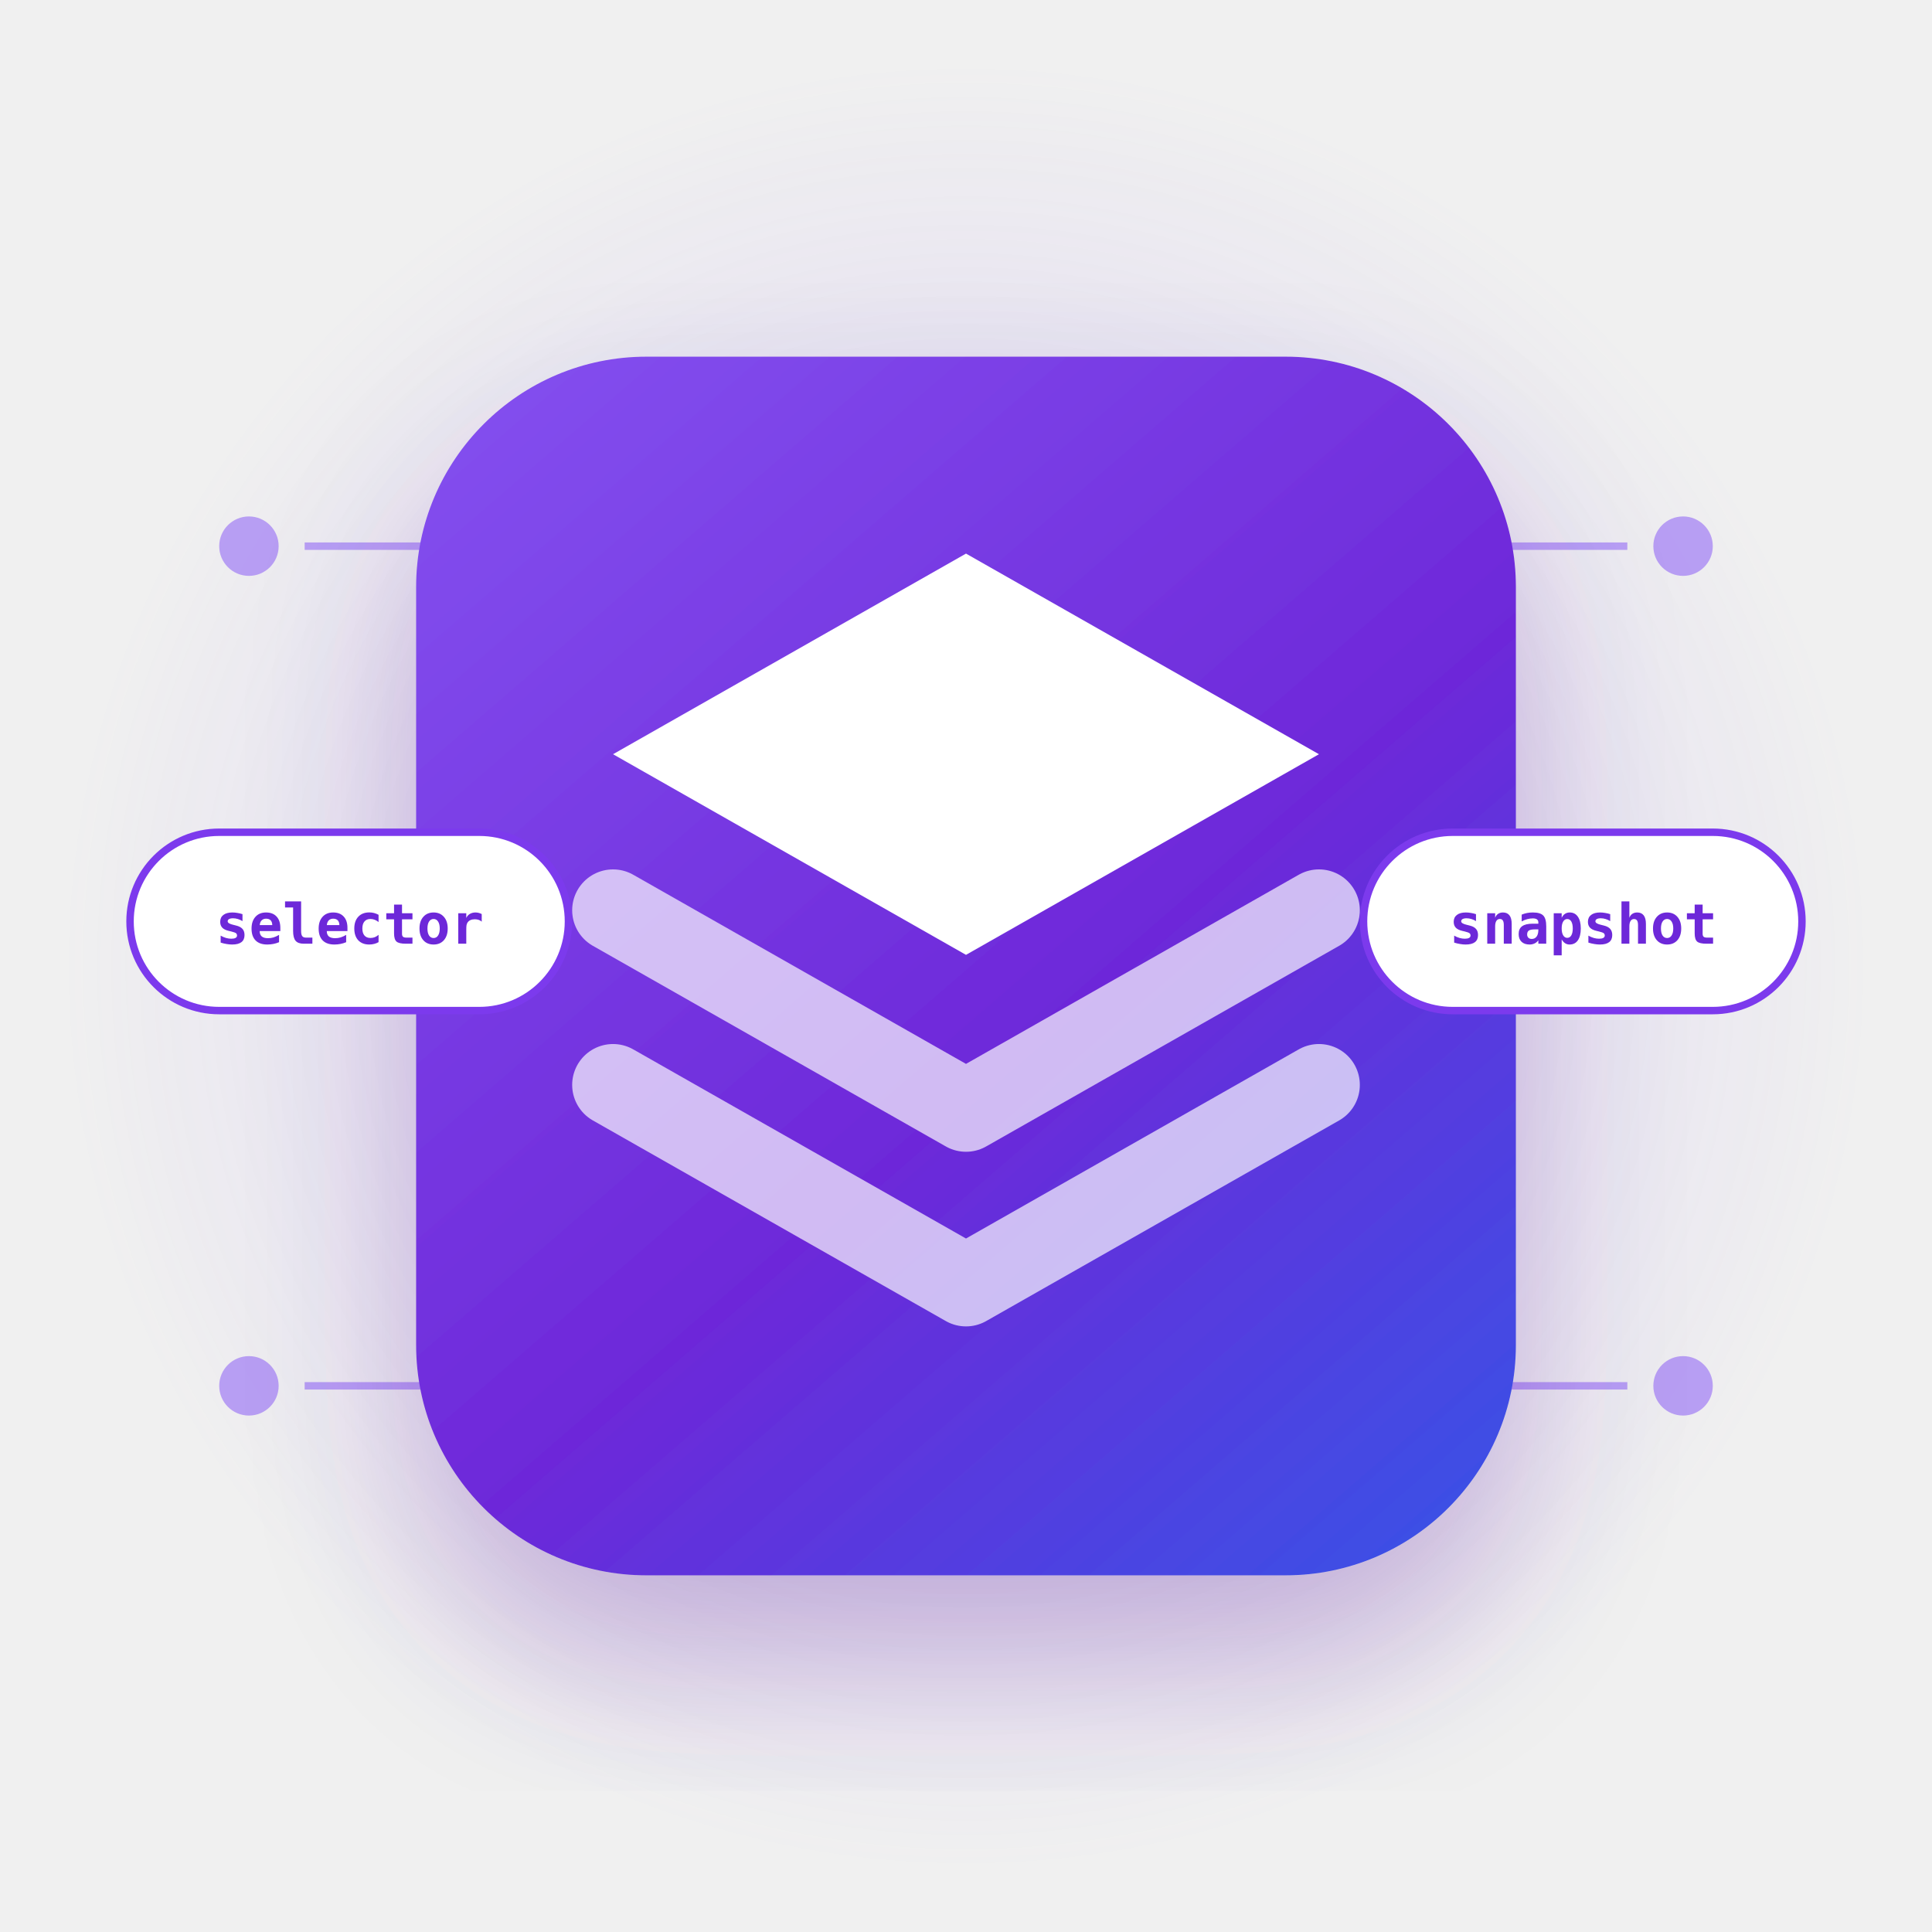
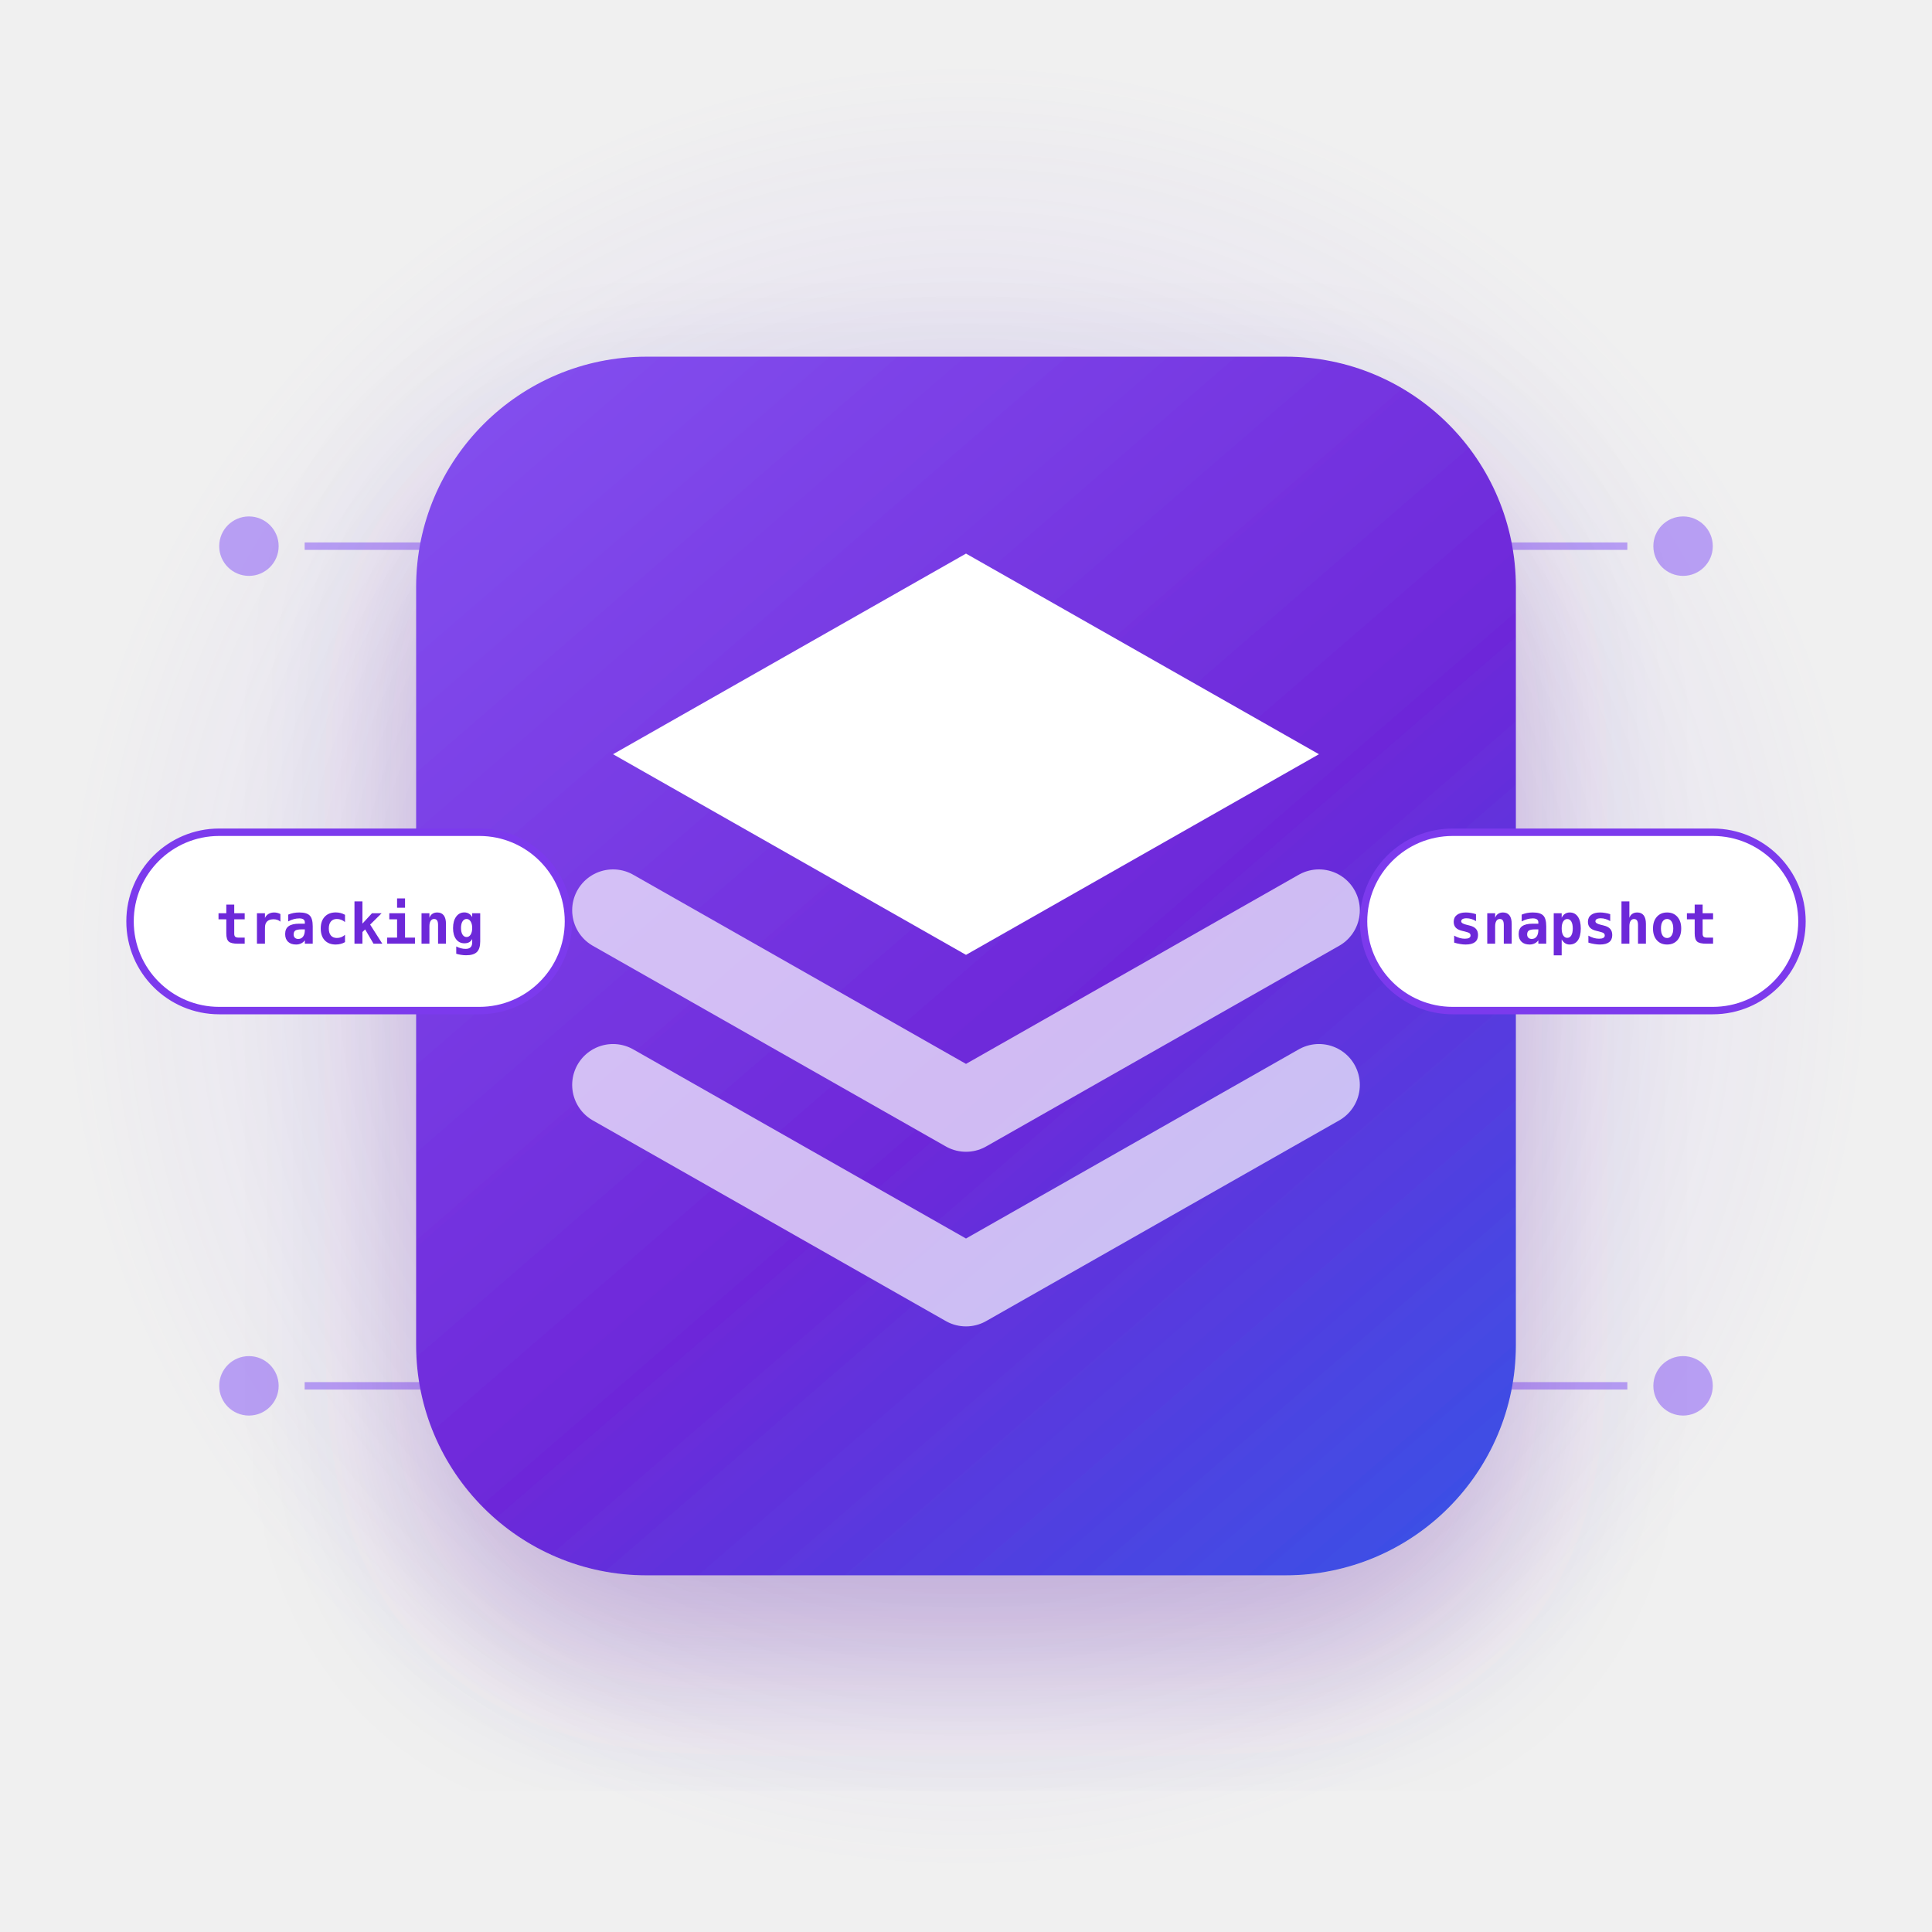
<svg xmlns="http://www.w3.org/2000/svg" viewBox="0 0 520 520" role="img" aria-labelledby="title desc">
  <defs>
    <linearGradient id="panel" x1="74" y1="48" x2="442" y2="474" gradientUnits="userSpaceOnUse">
      <stop stop-color="#8b5cf6" />
      <stop offset=".55" stop-color="#6d28d9" />
      <stop offset="1" stop-color="#2563eb" />
    </linearGradient>
    <radialGradient id="halo" cx="0" cy="0" r="1" gradientTransform="translate(260 260) rotate(90) scale(242)" gradientUnits="userSpaceOnUse">
      <stop stop-color="#8b5cf6" stop-opacity=".25" />
      <stop offset="1" stop-color="#8b5cf6" stop-opacity="0" />
    </radialGradient>
    <filter id="shadow" x="40" y="52" width="440" height="430" filterUnits="userSpaceOnUse">
      <feDropShadow dx="0" dy="24" stdDeviation="22" flood-color="#4c1d95" flood-opacity=".24" />
    </filter>
  </defs>
  <circle cx="260" cy="260" r="242" fill="url(#halo)" />
  <g opacity=".55" stroke="#8b5cf6" stroke-width="2">
    <path d="M82 147h66M372 147h66M82 373h66M372 373h66" />
    <circle cx="67" cy="147" r="7" fill="#8b5cf6" />
    <circle cx="453" cy="147" r="7" fill="#8b5cf6" />
    <circle cx="67" cy="373" r="7" fill="#8b5cf6" />
    <circle cx="453" cy="373" r="7" fill="#8b5cf6" />
  </g>
  <g filter="url(#shadow)">
    <rect x="112" y="96" width="296" height="328" rx="62" fill="url(#panel)" />
    <path d="m260 149 95 54-95 54-95-54 95-54Z" fill="#fff" />
    <path d="m165 245 95 54 95-54M165 292l95 54 95-54" fill="none" stroke="#fff" stroke-width="22" stroke-linecap="round" stroke-linejoin="round" opacity=".68" />
  </g>
  <g fill="#fff" stroke="#7c3aed" stroke-width="2">
    <rect x="35" y="224" width="118" height="48" rx="24" />
    <rect x="367" y="224" width="118" height="48" rx="24" />
  </g>
  <g fill="#6d28d9" font-family="ui-monospace, SFMono-Regular, Menlo, monospace" font-size="15" font-weight="700">
-     <text x="58" y="254">selector</text>
+     <text x="58" y="254">tracking</text>
    <text x="390" y="254">snapshot</text>
  </g>
</svg>
